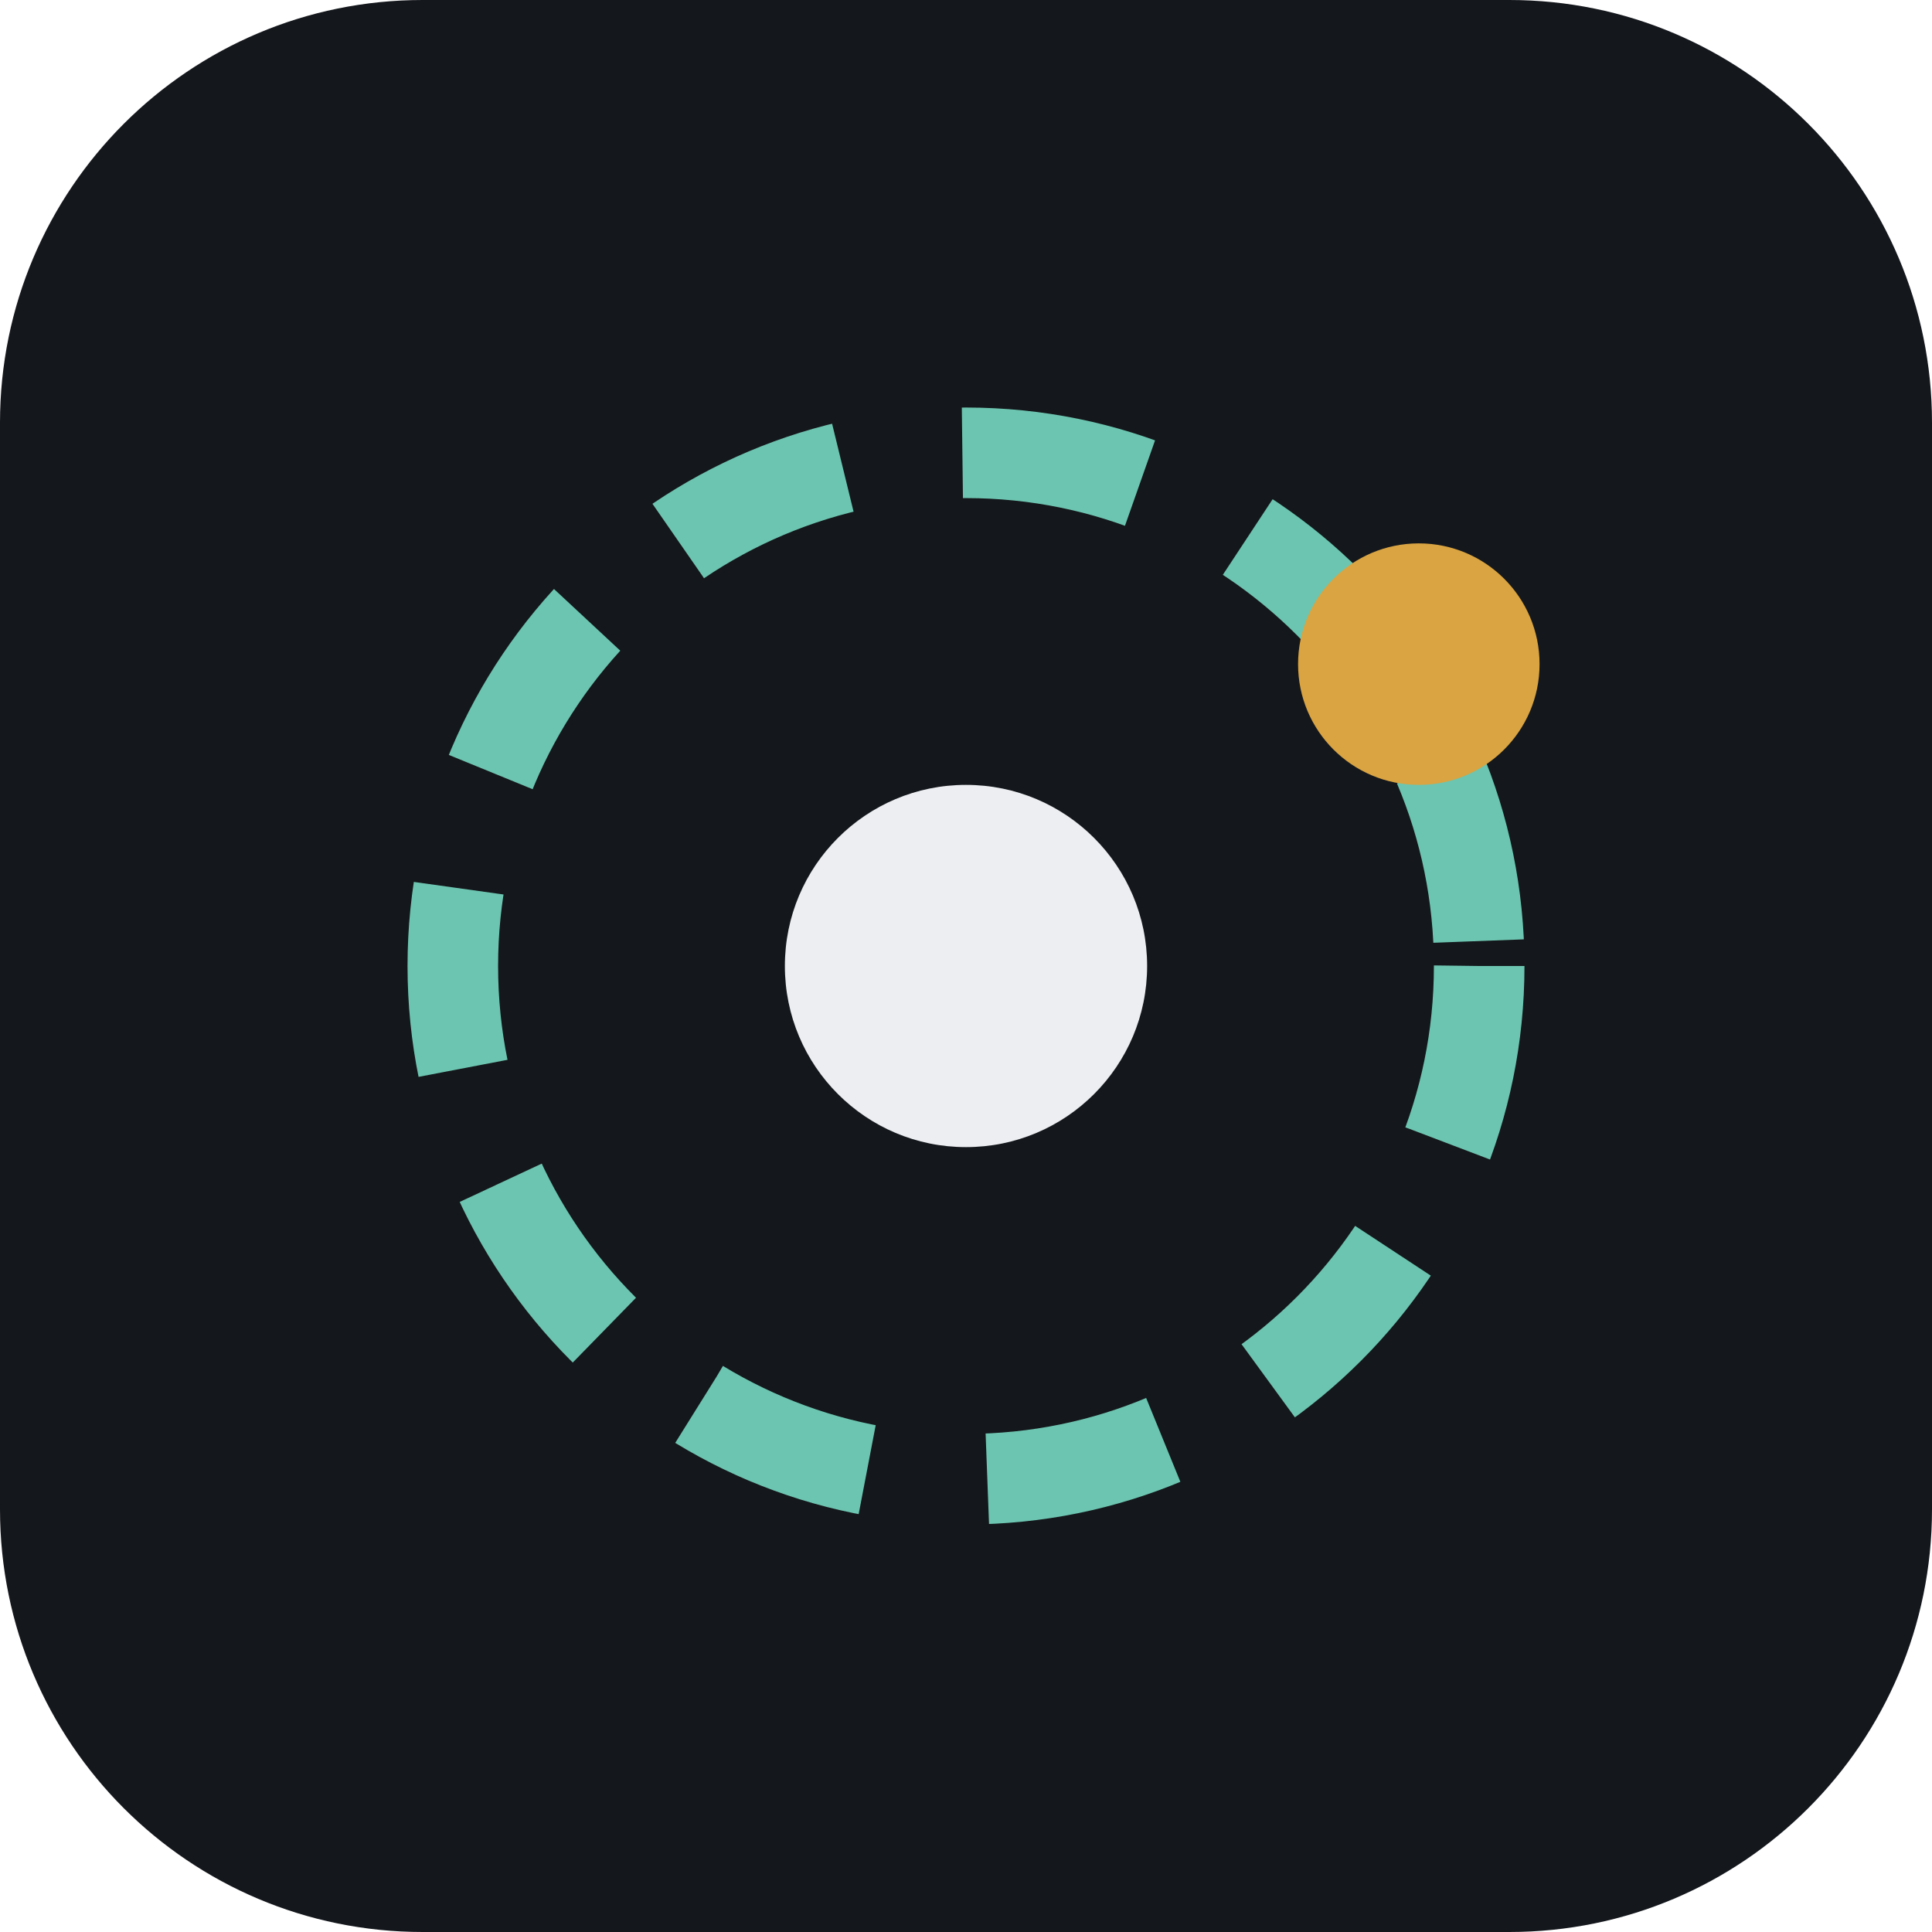
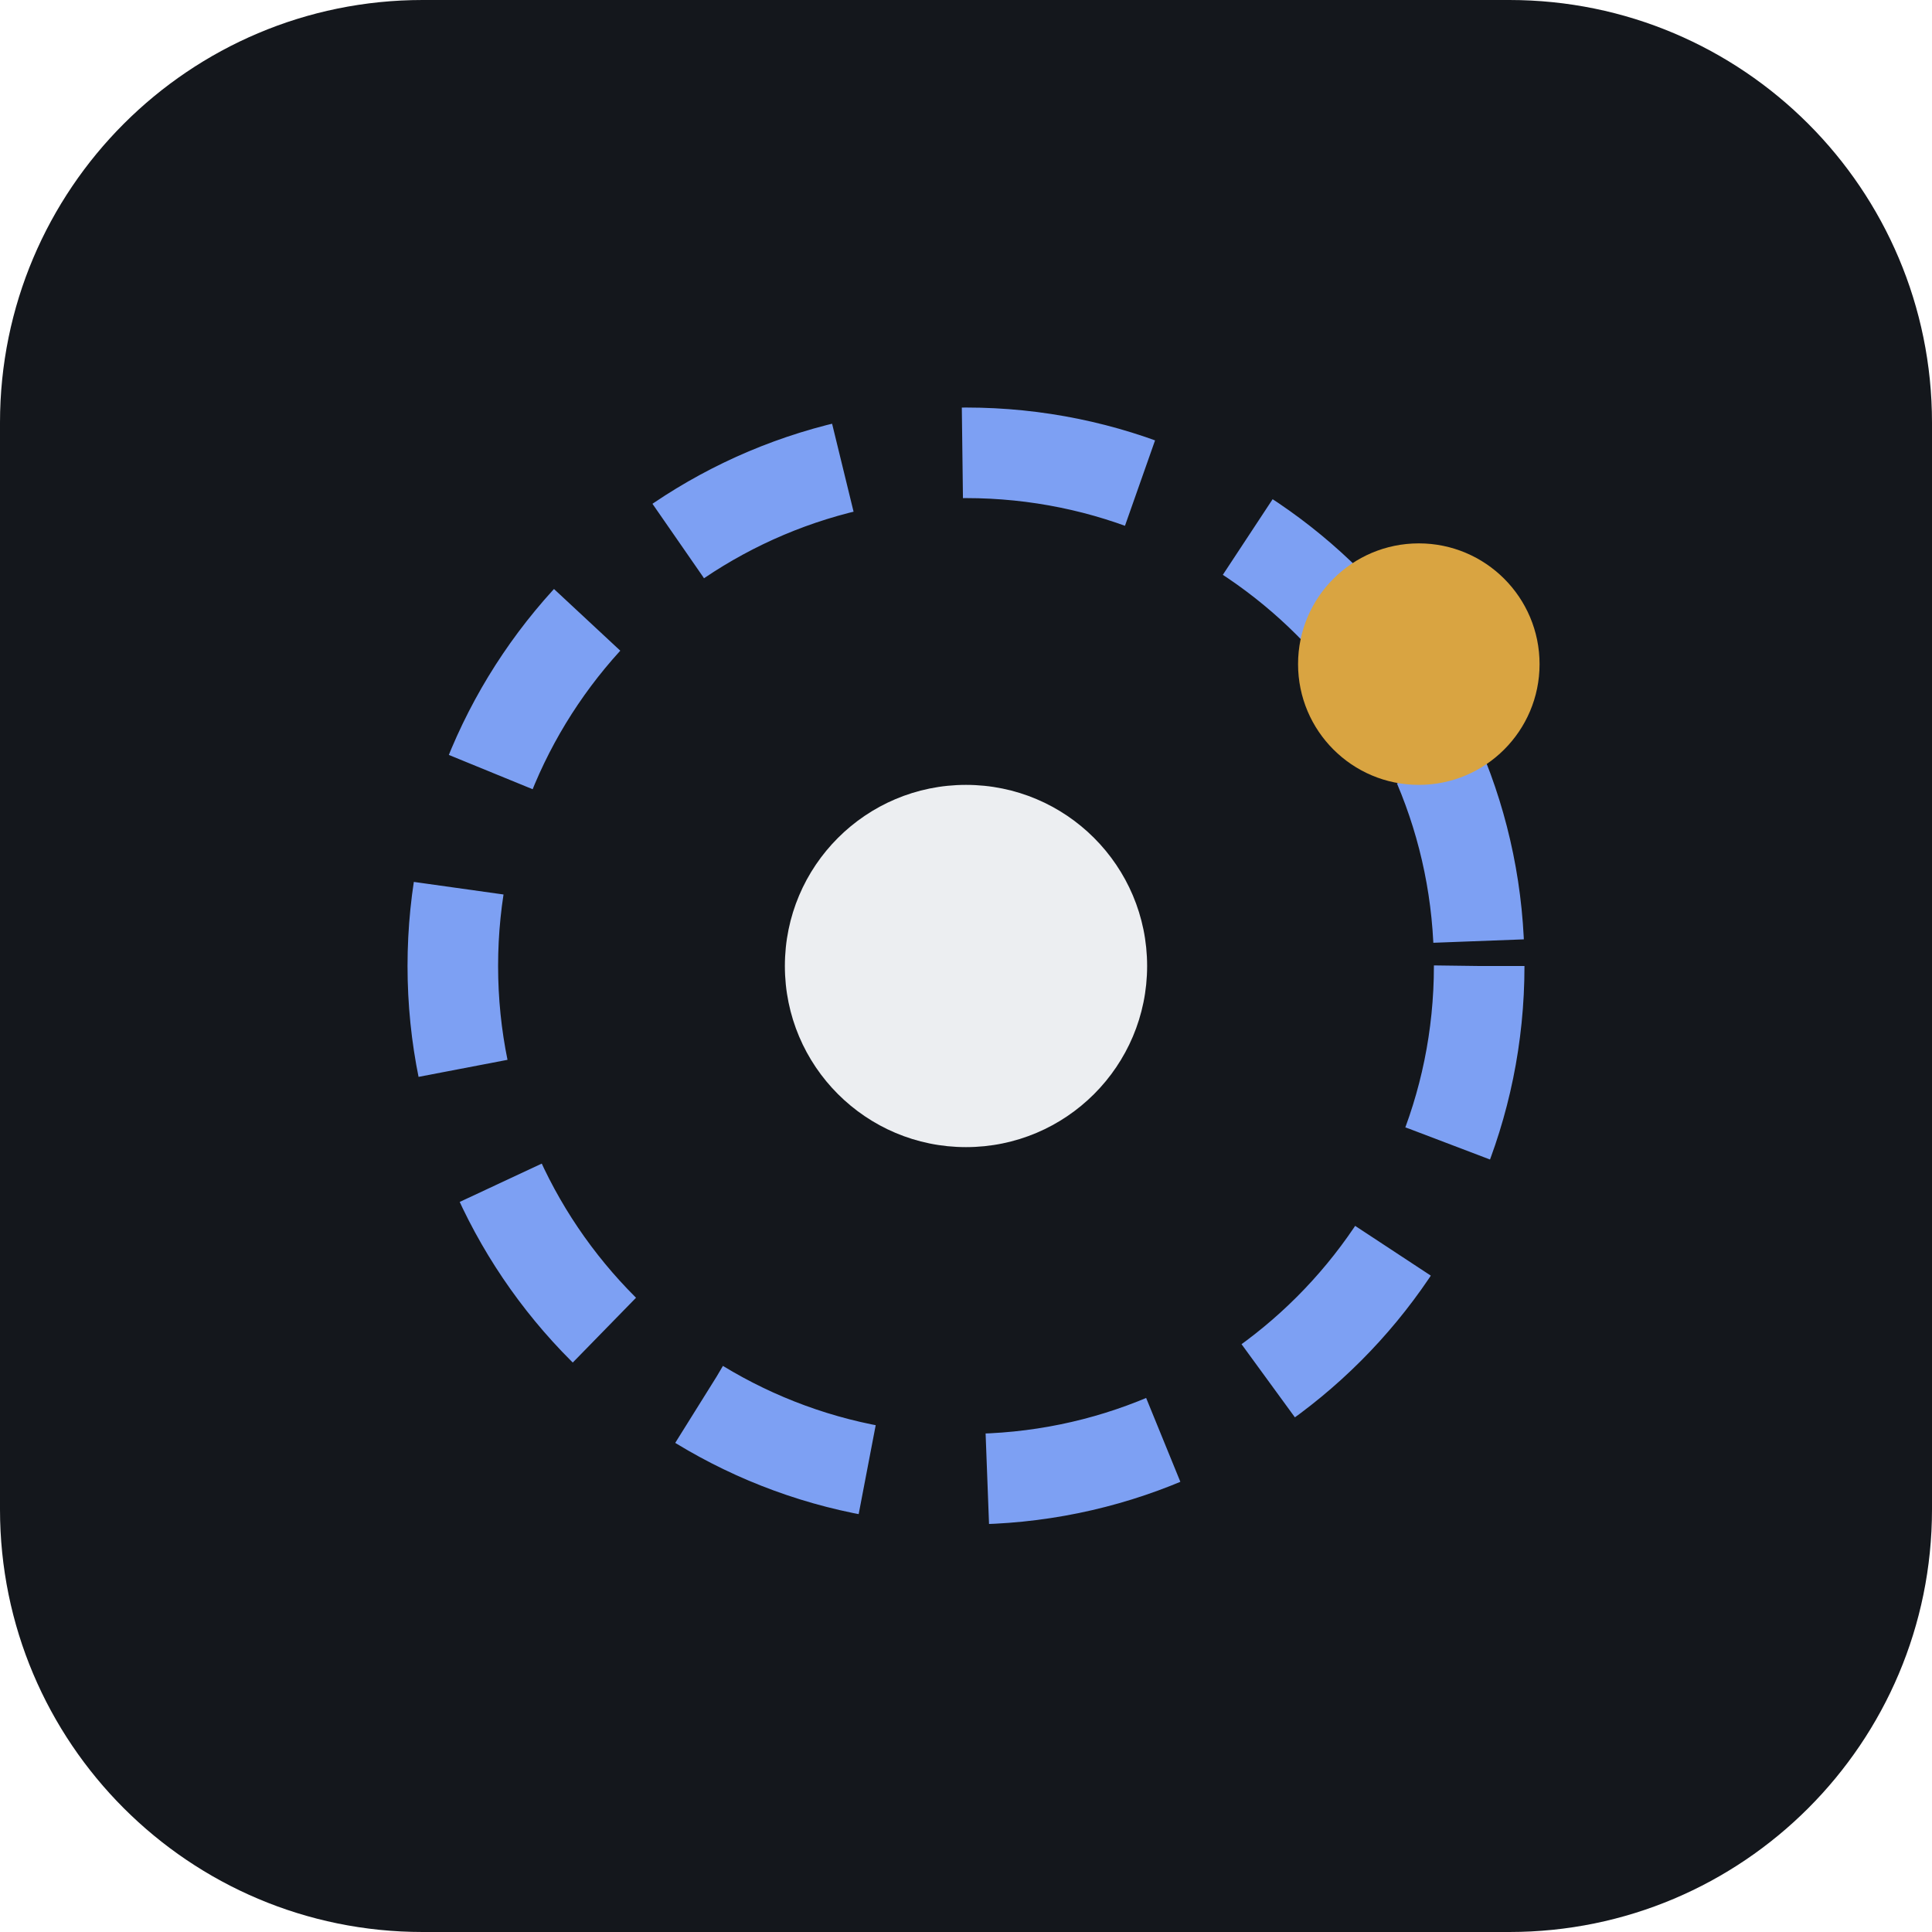
<svg xmlns="http://www.w3.org/2000/svg" viewBox="0 0 64 64">
  <rect width="64" height="64" rx="14" fill="#14171c" />
-   <circle cx="32" cy="32" r="17" fill="none" stroke="#6cc5b0" stroke-width="3" stroke-dasharray="6 4" />
+   <circle cx="32" cy="32" r="17" fill="none" stroke="#7da0f3" stroke-width="3" stroke-dasharray="6 4" />
  <circle cx="32" cy="32" r="6" fill="#eceef1" />
  <circle cx="47" cy="22" r="4" fill="#d9a441" />
</svg>
